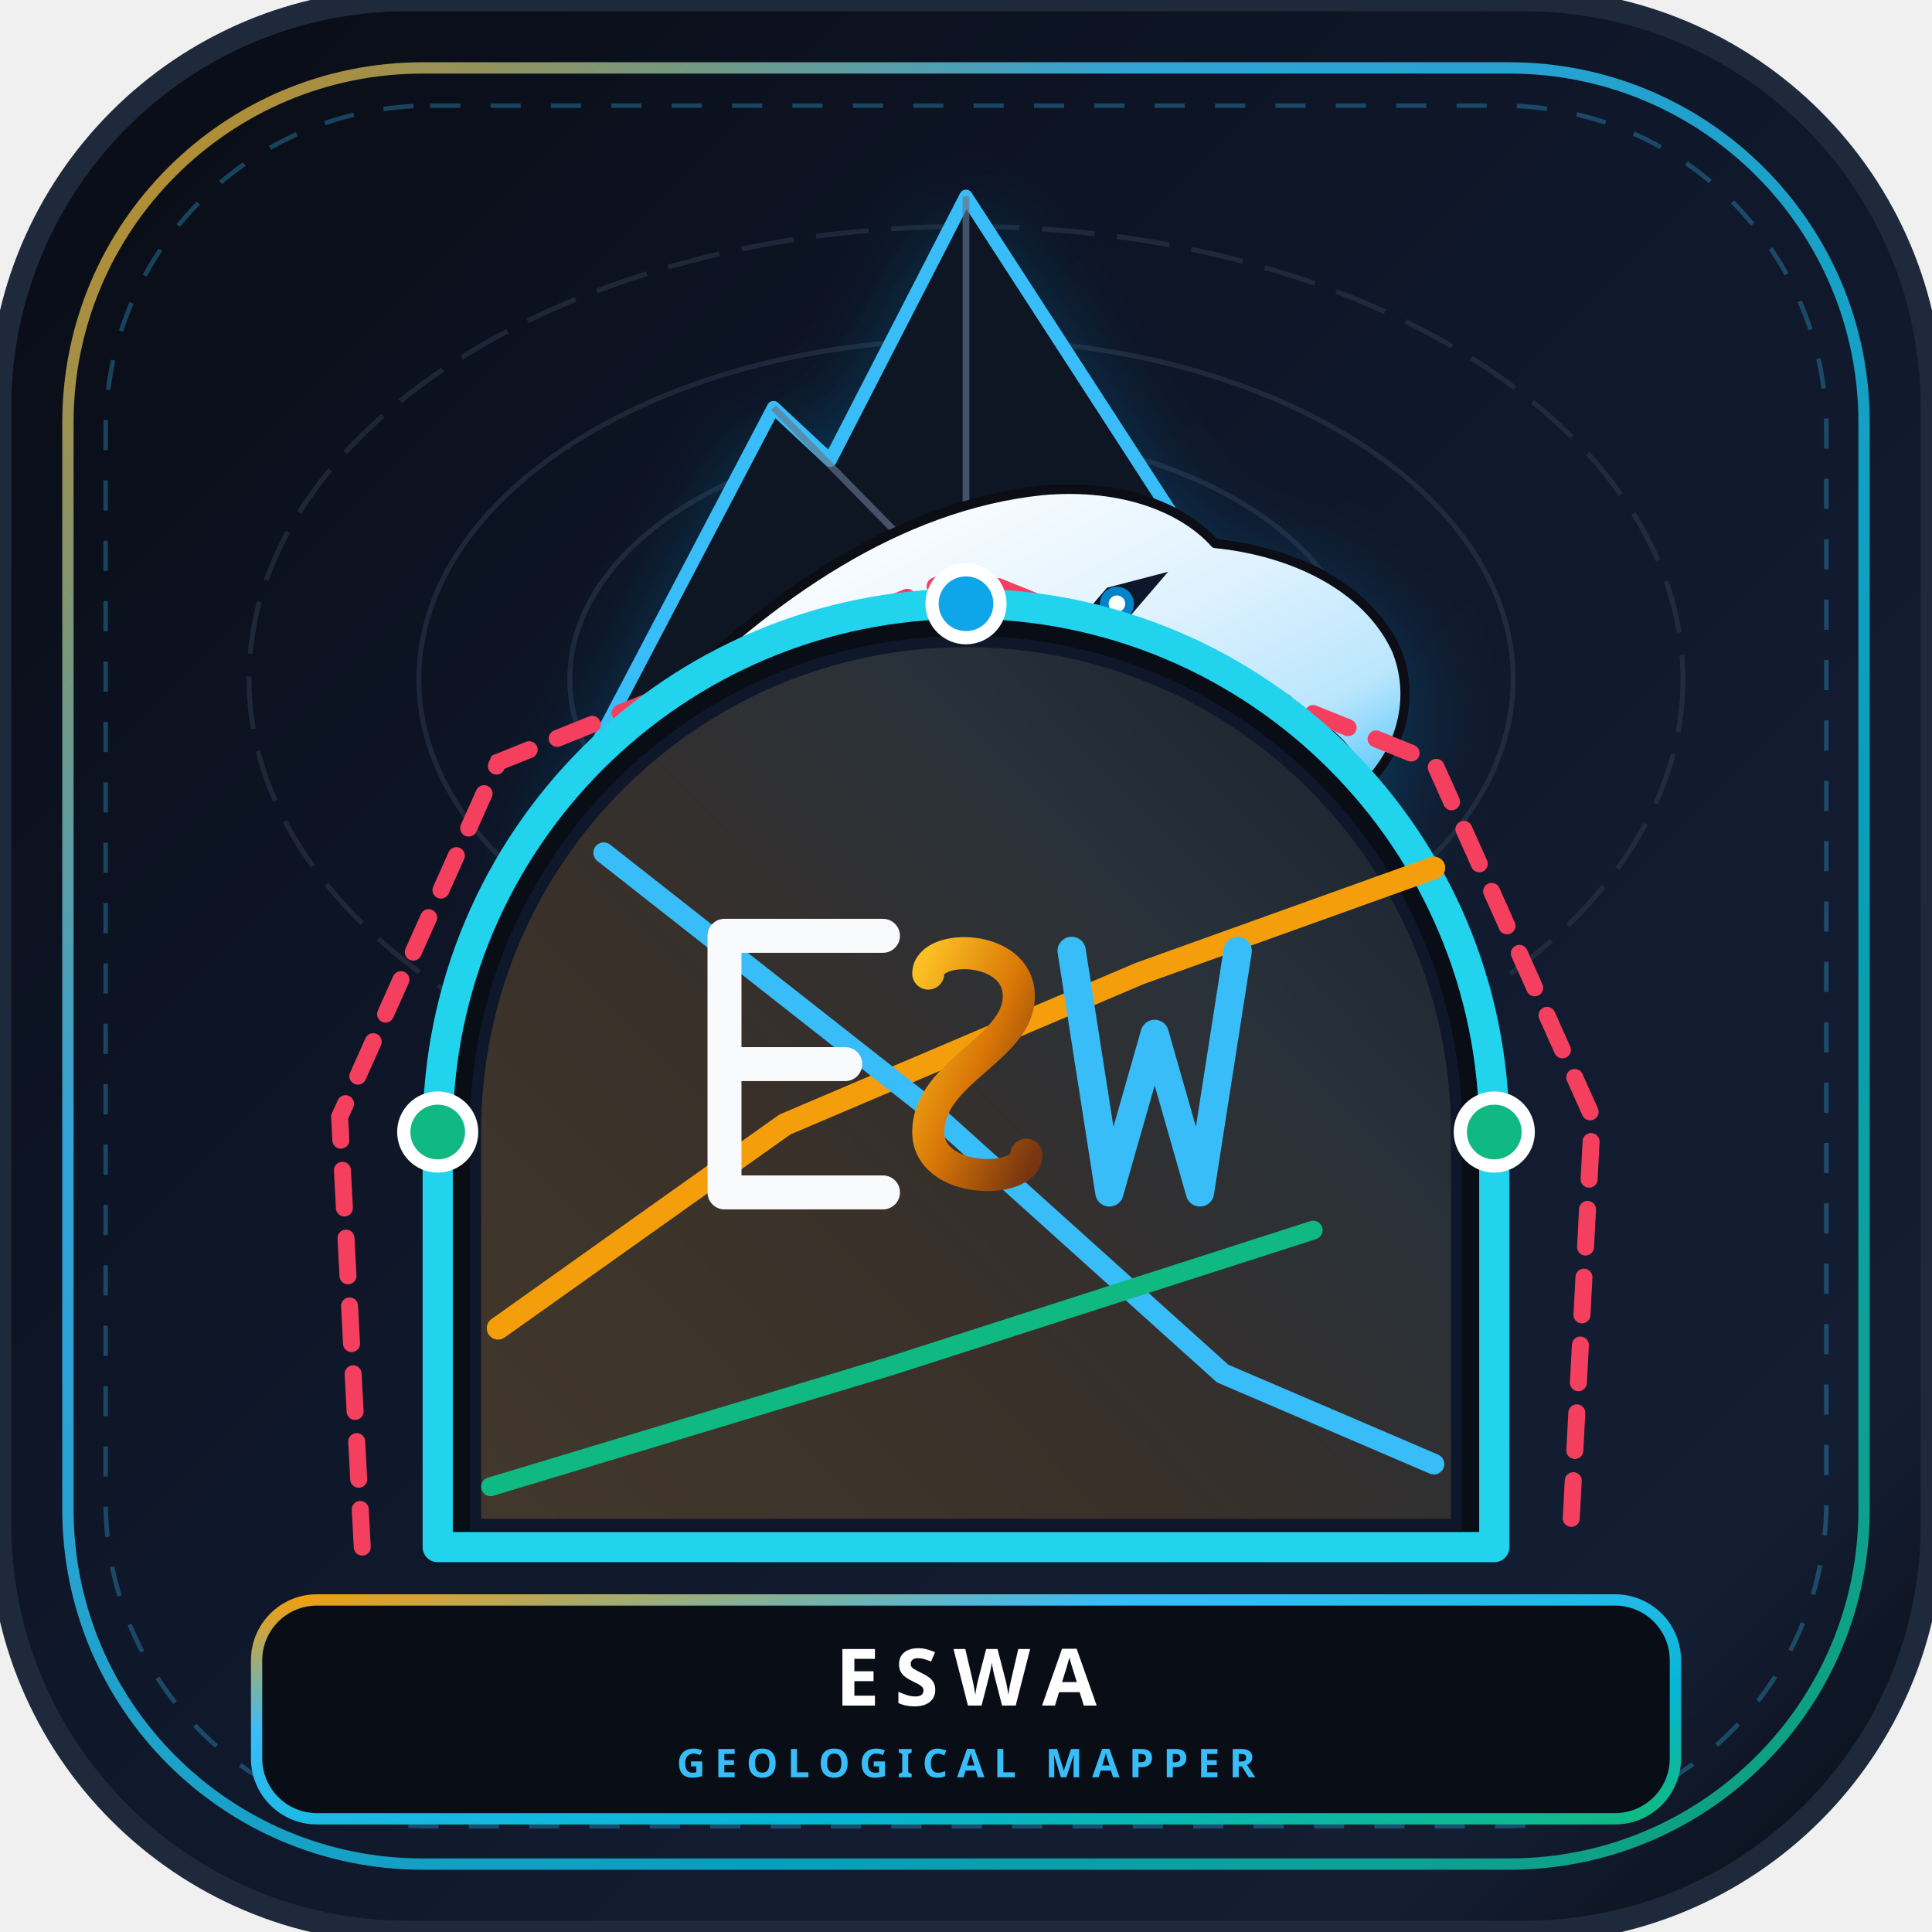
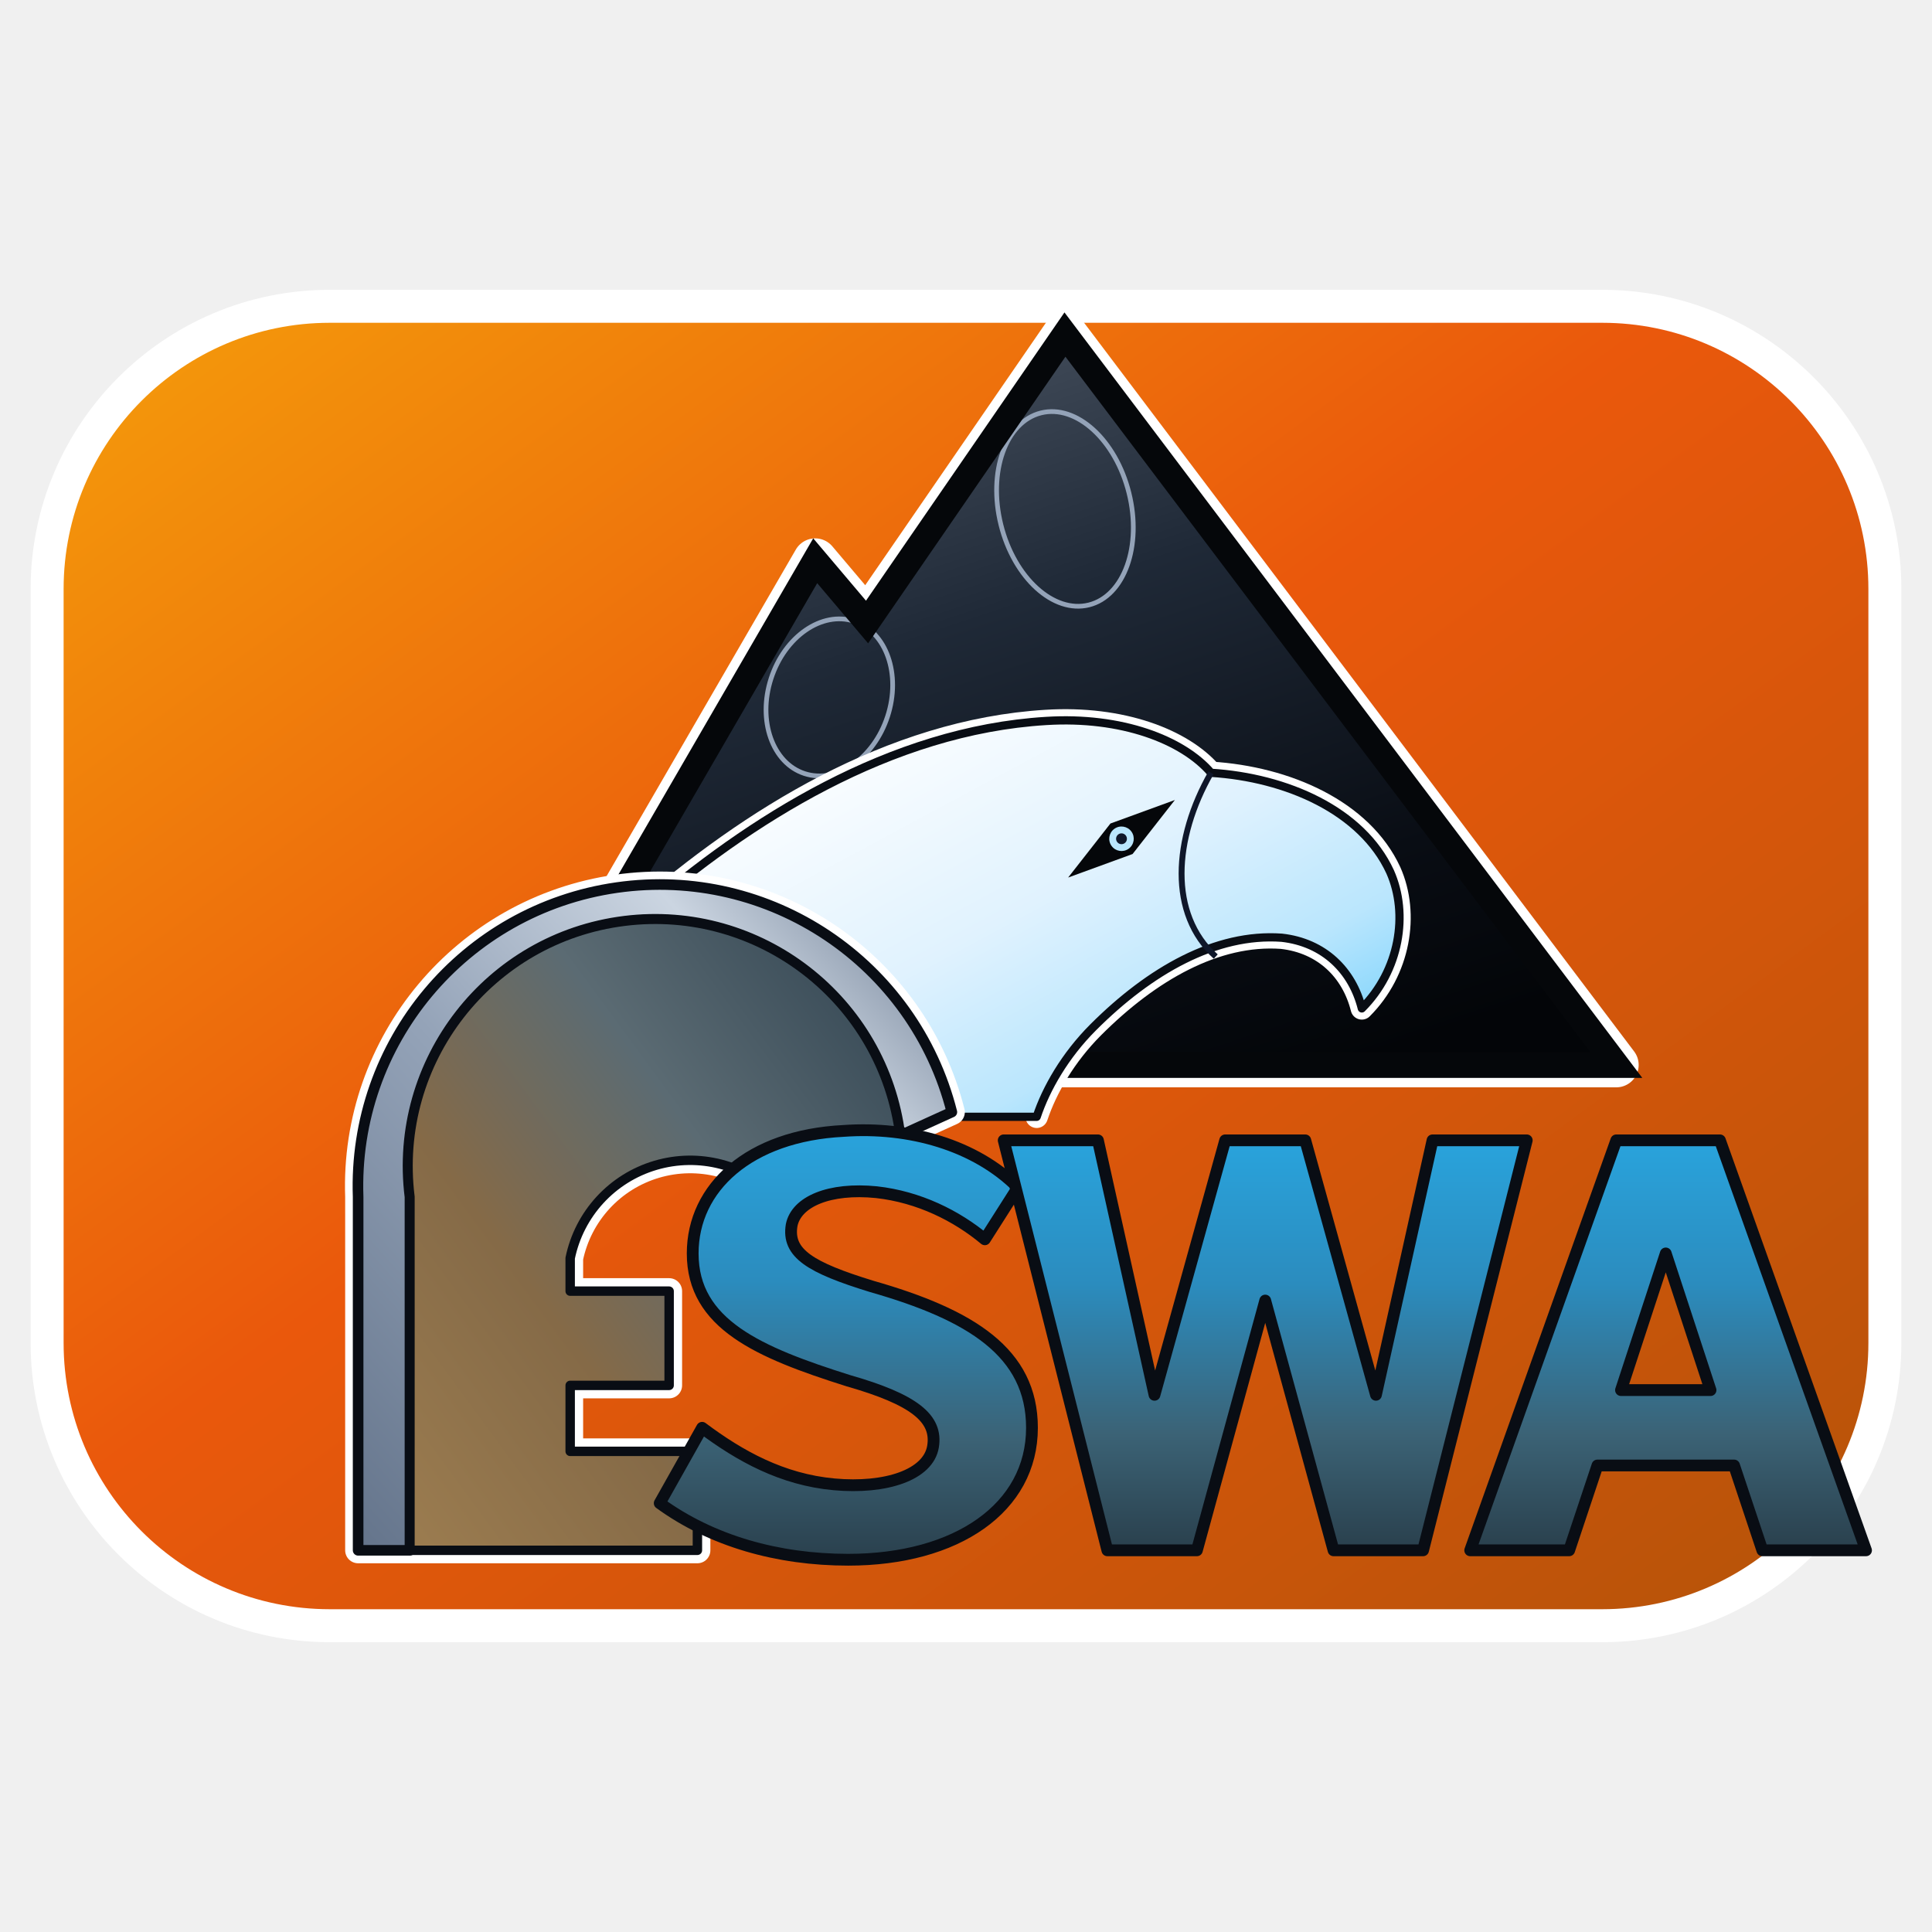
- <svg xmlns="http://www.w3.org/2000/svg" viewBox="0 0 512 512" width="512" height="512">
+ <svg xmlns="http://www.w3.org/2000/svg" viewBox="0 0 820 580" width="512" height="512">
  <defs>
-     <linearGradient id="bgGrad" x1="0%" y1="0%" x2="100%" y2="100%">
-       <stop offset="0%" stop-color="#080C14" />
-       <stop offset="45%" stop-color="#0F172A" />
-       <stop offset="85%" stop-color="#141E33" />
-       <stop offset="100%" stop-color="#070B12" />
+     <linearGradient id="bgBadgeGrad" x1="0%" y1="0%" x2="100%" y2="100%">
+       <stop offset="0%" stop-color="#F59E0B" />
+       <stop offset="45%" stop-color="#EA580C" />
+       <stop offset="100%" stop-color="#B45309" />
    </linearGradient>
-     <linearGradient id="bezelGrad" x1="0%" y1="0%" x2="100%" y2="100%">
-       <stop offset="0%" stop-color="#F59E0B" />
-       <stop offset="30%" stop-color="#38BDF8" />
-       <stop offset="70%" stop-color="#06B6D4" />
-       <stop offset="100%" stop-color="#10B981" />
+     <linearGradient id="eswaMtnPeakGrad" x1="25%" y1="0%" x2="75%" y2="100%">
+       <stop offset="0%" stop-color="#4B5563" />
+       <stop offset="38%" stop-color="#1F2937" />
+       <stop offset="78%" stop-color="#090D14" />
+       <stop offset="100%" stop-color="#030508" />
    </linearGradient>
-     <linearGradient id="eagleIceGrad" x1="15%" y1="10%" x2="90%" y2="90%">
+     <clipPath id="eswaMtnPeakClip">
+       <polygon points="222,332 346,118 368,144 452,22 686,332" />
+     </clipPath>
+     <linearGradient id="eswaEagleHeadGrad" x1="15%" y1="10%" x2="92%" y2="85%">
      <stop offset="0%" stop-color="#FFFFFF" />
-       <stop offset="45%" stop-color="#E0F2FE" />
-       <stop offset="75%" stop-color="#BAE6FD" />
-       <stop offset="100%" stop-color="#38BDF8" />
+       <stop offset="48%" stop-color="#E0F2FE" />
+       <stop offset="78%" stop-color="#BAE6FD" />
+       <stop offset="100%" stop-color="#7DD3FC" />
    </linearGradient>
-     <linearGradient id="tunnelWallGrad" x1="0%" y1="90%" x2="90%" y2="10%">
+     <linearGradient id="eswaTunnelArchWallGrad" x1="0%" y1="95%" x2="90%" y2="10%">
      <stop offset="0%" stop-color="#9A7B4F" />
-       <stop offset="40%" stop-color="#856A47" />
-       <stop offset="75%" stop-color="#5B6B73" />
+       <stop offset="35%" stop-color="#856A47" />
+       <stop offset="68%" stop-color="#5B6B73" />
      <stop offset="100%" stop-color="#3B4D59" />
    </linearGradient>
-     <linearGradient id="strataGoldGrad" x1="0%" y1="0%" x2="100%" y2="100%">
-       <stop offset="0%" stop-color="#FBBF24" />
-       <stop offset="50%" stop-color="#D97706" />
-       <stop offset="100%" stop-color="#78350F" />
+     <linearGradient id="eswaTunnelRimGrad" x1="0%" y1="100%" x2="100%" y2="0%">
+       <stop offset="0%" stop-color="#64748B" />
+       <stop offset="45%" stop-color="#94A3B8" />
+       <stop offset="75%" stop-color="#CBD5E1" />
+       <stop offset="100%" stop-color="#64748B" />
    </linearGradient>
-     <filter id="iconGlow" x="-20%" y="-20%" width="140%" height="140%">
-       <feDropShadow dx="0" dy="6" stdDeviation="12" flood-color="#0284C7" flood-opacity="0.35" />
-     </filter>
+     <linearGradient id="eswaLettersBlueRockGrad" x1="50%" y1="0%" x2="50%" y2="100%">
+       <stop offset="0%" stop-color="#29A3DC" />
+       <stop offset="35%" stop-color="#2B8CBE" />
+       <stop offset="72%" stop-color="#3B6275" />
+       <stop offset="100%" stop-color="#2A404D" />
+     </linearGradient>
+     <linearGradient id="eswaSFoldBandGrad" x1="0%" y1="20%" x2="100%" y2="80%">
+       <stop offset="0%" stop-color="#D4A359" />
+       <stop offset="50%" stop-color="#A4753B" />
+       <stop offset="100%" stop-color="#7C5329" />
+     </linearGradient>
  </defs>
-   <rect width="512" height="512" rx="108" fill="url(#bgGrad)" stroke="#1E293B" stroke-width="6" />
-   <rect x="18" y="18" width="476" height="476" rx="94" fill="none" stroke="url(#bezelGrad)" stroke-width="3" stroke-opacity="0.85" />
-   <rect x="28" y="28" width="456" height="456" rx="86" fill="none" stroke="#38BDF8" stroke-width="1.2" stroke-dasharray="8 8" stroke-opacity="0.3" />
-   <g fill="none" stroke="#334155" stroke-width="1.3" opacity="0.45">
-     <ellipse cx="256" cy="180" rx="190" ry="120" stroke-dasharray="14 6" />
-     <ellipse cx="256" cy="180" rx="145" ry="90" />
-     <ellipse cx="256" cy="180" rx="105" ry="65" />
-     <ellipse cx="256" cy="180" rx="65" ry="40" />
+   <rect x="20" y="10" width="780" height="560" rx="120" fill="url(#bgBadgeGrad)" stroke="#FFFFFF" stroke-width="14" />
+   <polygon points="222,332 346,118 368,144 452,22 686,332" fill="none" stroke="#FFFFFF" stroke-width="19" stroke-linejoin="round" />
+   <g clip-path="url(#eswaMtnPeakClip)">
+     <polygon points="222,332 346,118 368,144 452,22 686,332" fill="url(#eswaMtnPeakGrad)" />
+     <ellipse cx="452" cy="96" rx="28" ry="42" transform="rotate(-14 452 96)" fill="none" stroke="#94A3B8" stroke-width="2" />
+     <ellipse cx="352" cy="176" rx="26" ry="34" transform="rotate(18 352 176)" fill="none" stroke="#94A3B8" stroke-width="2" />
  </g>
-   <g filter="url(#iconGlow)">
-     <polygon points="142,228 205,108 220,122 256,52 370,228" fill="#0B1324" stroke="#38BDF8" stroke-width="3.5" stroke-linejoin="round" />
-     <path d="M 256 52 L 256 228 M 205 108 L 256 160 M 310 140 L 256 175" fill="none" stroke="#64748B" stroke-width="1.8" opacity="0.65" />
-     <path d="M 176 186 C 204 158, 238 134, 276 130 C 298 128, 314 135, 322 144 C 342 146, 362 155, 370 172 C 375 184, 372 198, 362 208 C 358 198, 350 190, 338 188 C 320 186, 302 196, 286 212 C 278 220, 272 228, 270 236 L 234 236 C 224 208, 198 190, 176 186 Z" fill="url(#eagleIceGrad)" stroke="#090D14" stroke-width="2.5" stroke-linejoin="round" />
-     <g transform="translate(296, 160) rotate(-32)">
-       <polygon points="-16,0 0,-5 16,0 0,5" fill="#0F172A" />
-       <circle cx="0" cy="0" r="4.5" fill="#0284C7" />
-       <circle cx="0" cy="0" r="2.2" fill="#FFFFFF" />
-     </g>
+   <polygon points="222,332 346,118 368,144 452,22 686,332" fill="none" stroke="#05070A" stroke-width="11" stroke-linejoin="miter" />
+   <path d="M 272 268 C 318 228, 378 190, 444 186 C 476 184, 502 194, 514 208 C 546 210, 578 224, 590 250 C 598 268, 594 292, 578 308 C 574 292, 562 280, 544 278 C 516 276, 488 292, 464 316 C 452 328, 444 342, 440 354" fill="none" stroke="#FFFFFF" stroke-width="9.5" stroke-linecap="round" stroke-linejoin="round" />
+   <path d="M 272 268 C 318 228, 378 190, 444 186 C 476 184, 502 194, 514 208 C 546 210, 578 224, 590 250 C 598 268, 594 292, 578 308 C 574 292, 562 280, 544 278 C 516 276, 488 292, 464 316 C 452 328, 444 342, 440 354 L 382 354 C 368 310, 326 276, 272 268 Z" fill="url(#eswaEagleHeadGrad)" stroke="#090D14" stroke-width="3.5" stroke-linejoin="round" />
+   <path d="M 514 208 C 498 236, 496 268, 516 286" fill="none" stroke="#0F172A" stroke-width="2.5" />
+   <g transform="translate(476, 236) rotate(-36)">
+     <polygon points="-28,0 0,-8 28,0 0,8" fill="#05070A" />
+     <circle cx="0" cy="0" r="7.5" fill="#05070A" />
+     <circle cx="0" cy="0" r="5.2" fill="#BAE6FD" />
+     <circle cx="0" cy="0" r="2.3" fill="#0F172A" />
  </g>
-   <g transform="translate(0, 10)">
-     <path d="M 96 400 L 90 286 L 132 192 L 256 142 L 380 192 L 422 286 L 416 400" fill="none" stroke="#F43F5E" stroke-width="4.5" stroke-dasharray="10 8" stroke-linecap="round" />
-     <path d="M 116 400 L 116 290 A 140 140 0 0 1 396 290 L 396 400 Z" fill="#090D16" stroke="#22D3EE" stroke-width="8" stroke-linejoin="round" />
-     <path d="M 126 394 L 126 290 A 130 130 0 0 1 386 290 L 386 394 Z" fill="url(#tunnelWallGrad)" fill-opacity="0.38" stroke="#0F172A" stroke-width="3" />
-     <path d="M 132 342 L 208 288 L 302 248 L 380 220" fill="none" stroke="#F59E0B" stroke-width="6" stroke-linecap="round" />
-     <path d="M 160 216 L 244 282 L 324 354 L 380 378" fill="none" stroke="#38BDF8" stroke-width="5.5" stroke-linecap="round" />
-     <path d="M 130 384 L 236 352 L 348 316" fill="none" stroke="#10B981" stroke-width="5" stroke-linecap="round" />
-     <g fill="#10B981" stroke="#FFFFFF" stroke-width="3.5">
-       <circle cx="116" cy="290" r="9" />
-       <circle cx="256" cy="150" r="9" fill="#0EA5E9" />
-       <circle cx="396" cy="290" r="9" />
-     </g>
-     <g transform="translate(192, 238)">
-       <path d="M 0 0 H 42 M 0 0 V 68 M 0 34 H 32 M 0 68 H 42" fill="none" stroke="#F8FAFC" stroke-width="9" stroke-linecap="round" stroke-linejoin="round" />
-       <path d="M 54 10 C 54 2, 78 2, 78 16 C 78 30, 54 36, 54 52 C 54 66, 80 66, 80 58" fill="none" stroke="url(#strataGoldGrad)" stroke-width="8.5" stroke-linecap="round" />
-       <path d="M 92 4 L 102 68 L 114 26 L 126 68 L 136 4" fill="none" stroke="#38BDF8" stroke-width="7.5" stroke-linecap="round" stroke-linejoin="round" />
-     </g>
-   </g>
-   <g transform="translate(0, 0)">
-     <rect x="68" y="424" width="376" height="58" rx="16" fill="#090D16" stroke="url(#bezelGrad)" stroke-width="3" />
-     <text x="256" y="452" text-anchor="middle" fill="#FFFFFF" font-size="21" font-weight="900" font-family="'Chakra Petch', sans-serif" letter-spacing="4">ESWA</text>
-     <text x="256" y="471" text-anchor="middle" fill="#38BDF8" font-size="10.5" font-weight="800" font-family="'Plus Jakarta Sans', sans-serif" letter-spacing="2.5">GEOLOGICAL MAPPER</text>
-   </g>
+   <path d="M 152 538 L 152 388 A 128 128 0 0 1 404 352 L 382 362 L 330 388 A 52 52 0 0 0 242 414 L 242 428 L 284 428 L 284 468 L 242 468 L 242 496 L 296 496 L 296 538 Z" fill="none" stroke="#FFFFFF" stroke-width="11" stroke-linejoin="round" />
+   <path d="M 152 538 L 152 388 A 128 128 0 0 1 404 352 L 382 362 A 104 104 0 0 0 174 388 L 174 538 Z" fill="url(#eswaTunnelRimGrad)" stroke="#090D14" stroke-width="4.5" stroke-linejoin="round" />
+   <path d="M 174 538 L 174 388 A 104 104 0 0 1 382 362 L 330 388 A 52 52 0 0 0 242 414 L 242 428 L 284 428 L 284 468 L 242 468 L 242 496 L 296 496 L 296 538 Z" fill="url(#eswaTunnelArchWallGrad)" stroke="#090D14" stroke-width="4" stroke-linejoin="round" />
+   <path d="M 432 384 C 414 366, 386 358, 358 360 C 318 362, 294 384, 294 412 C 294 442, 322 454, 360 466 C 388 474, 398 482, 396 494 C 394 506, 376 512, 354 510 C 332 508, 314 498, 298 486 L 280 518 C 302 534, 330 542, 360 542 C 406 542, 438 520, 438 486 C 438 454, 412 438, 370 426 C 344 418, 334 412, 336 400 C 338 390, 352 384, 372 386 C 390 388, 406 396, 418 406 Z" fill="url(#eswaLettersBlueRockGrad)" stroke="#090D14" stroke-width="5" stroke-linejoin="round" />
+   <path d="M 426 364 L 466 364 L 490 472 L 520 364 L 554 364 L 584 472 L 608 364 L 648 364 L 604 538 L 566 538 L 537 432 L 508 538 L 470 538 Z M 686 364 L 730 364 L 792 538 L 748 538 L 736 502 L 678 502 L 666 538 L 624 538 Z M 707 412 L 688 470 L 726 470 Z" fill="url(#eswaLettersBlueRockGrad)" stroke="#090D14" stroke-width="5" stroke-linejoin="round" />
</svg>
